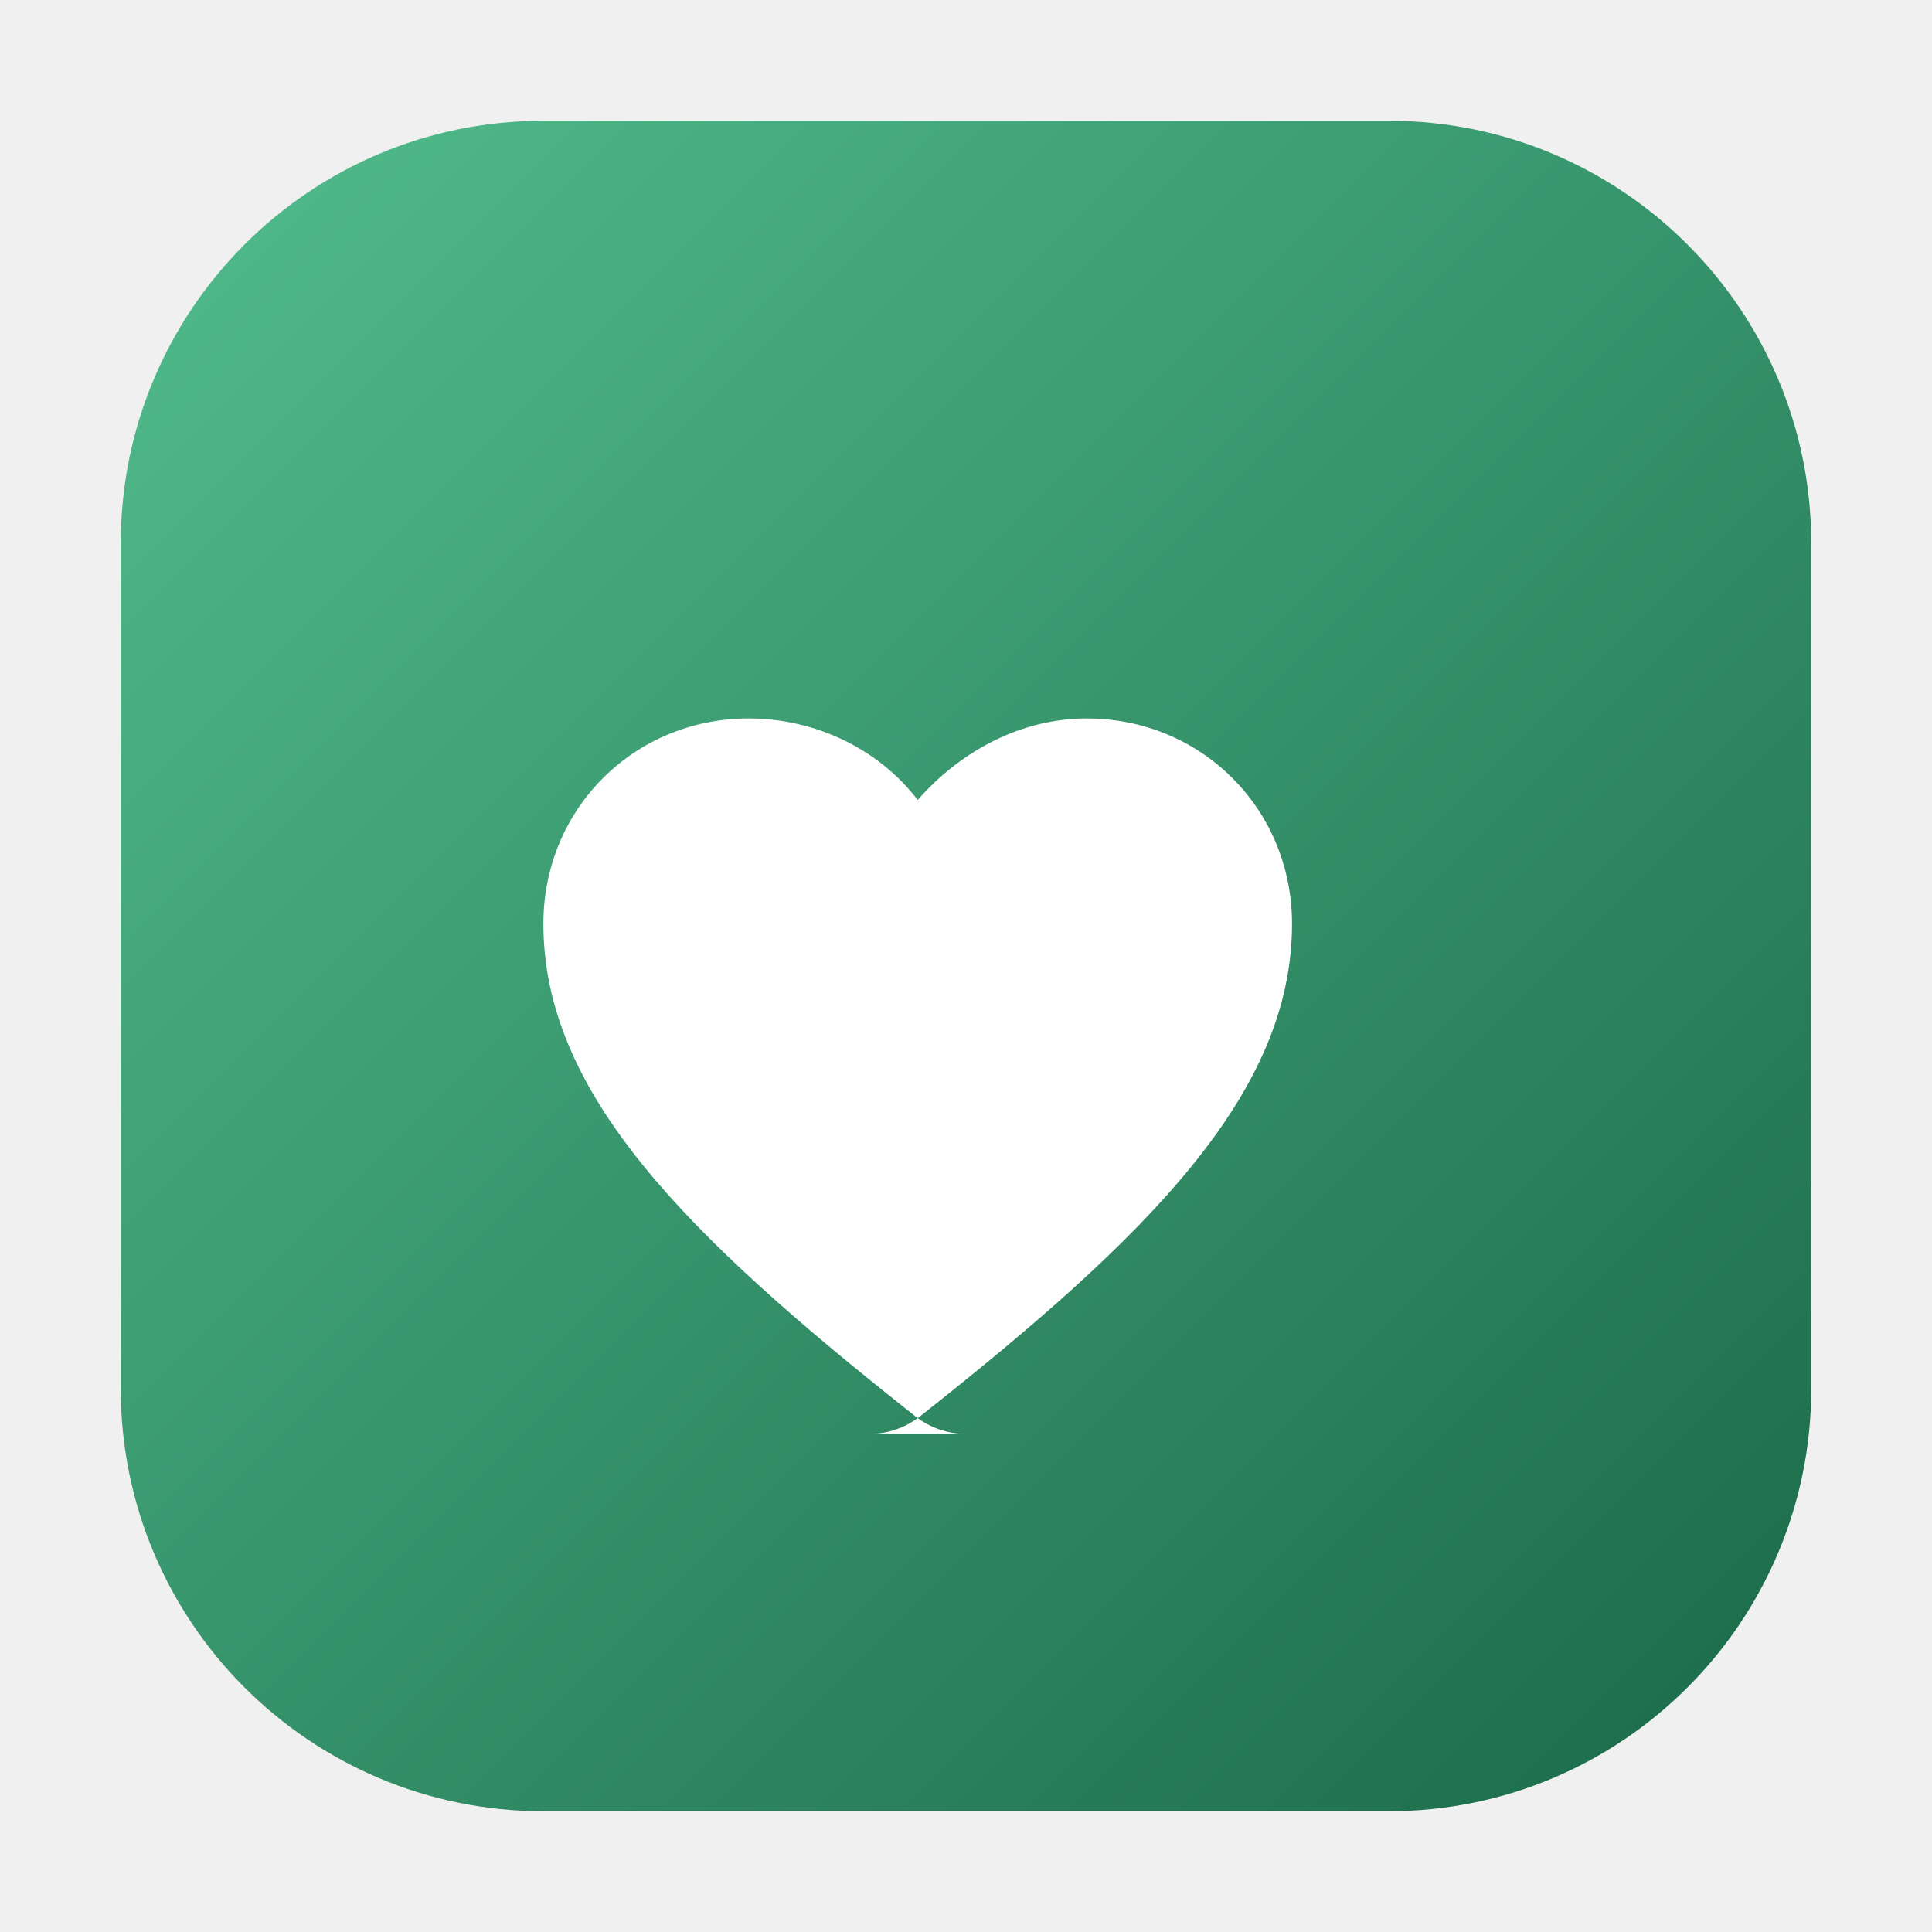
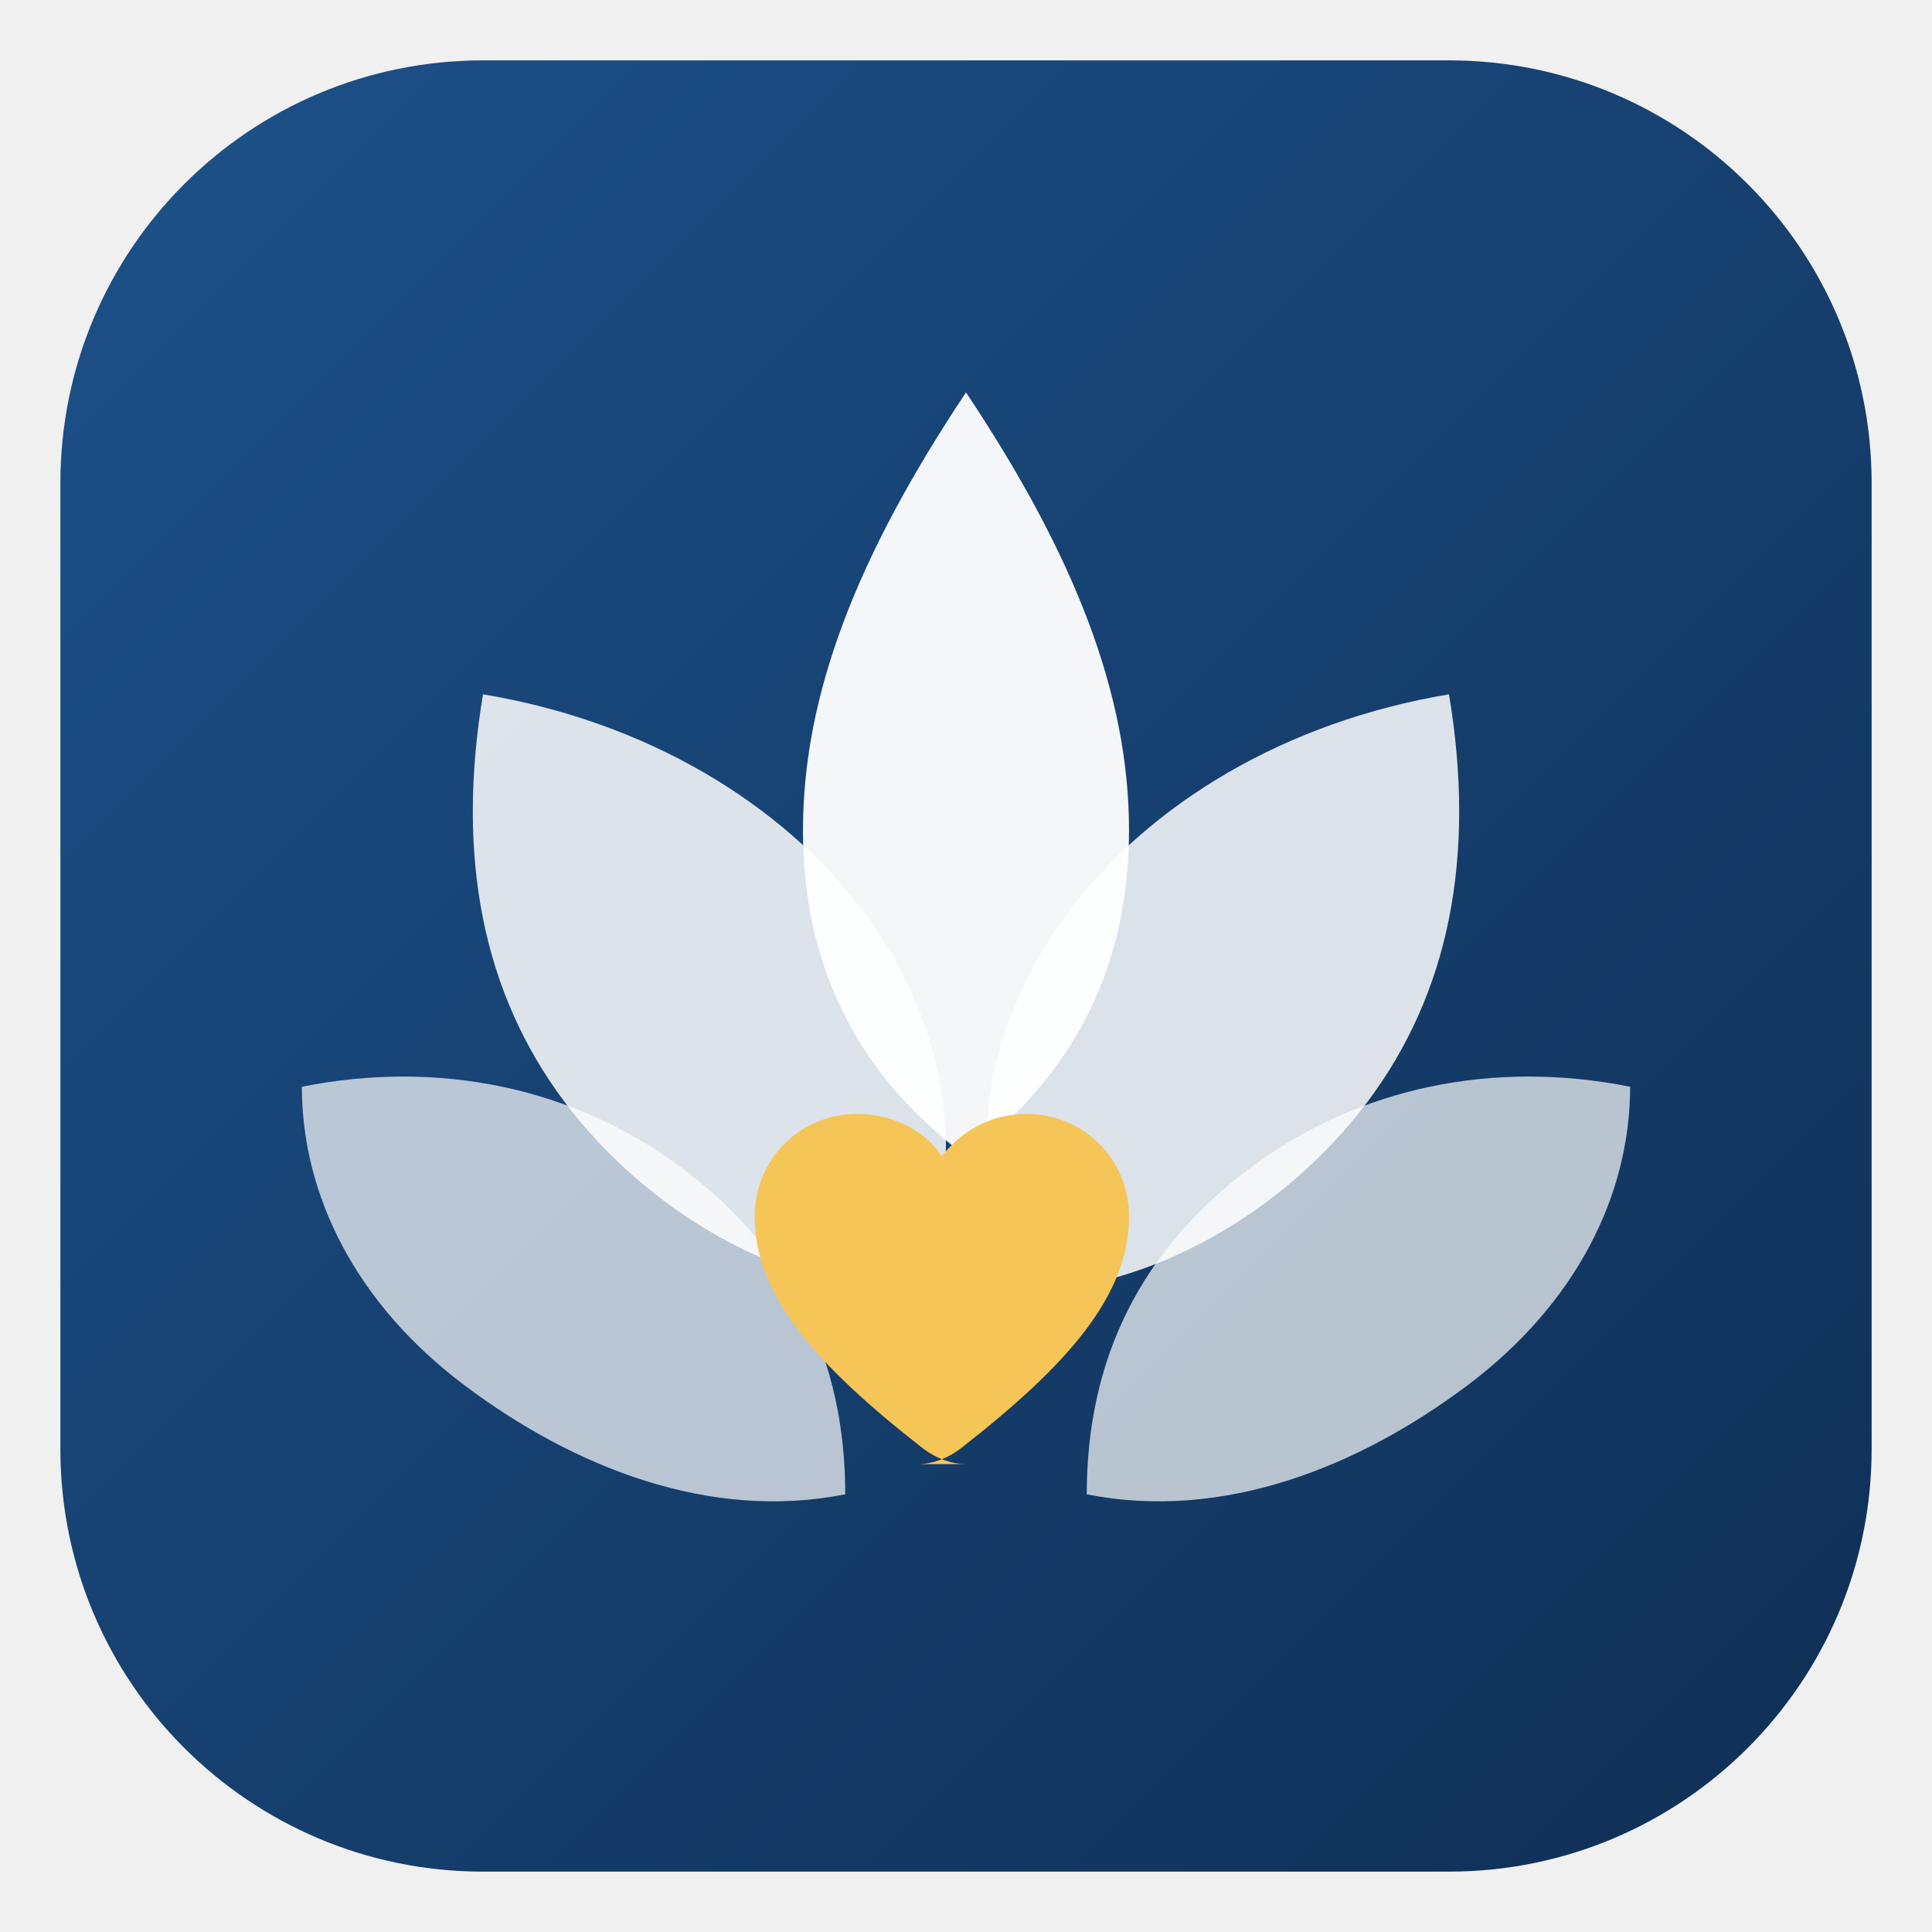
<svg xmlns="http://www.w3.org/2000/svg" viewBox="0 0 64 64">
  <defs>
-     <linearGradient id="g" x1="0" y1="0" x2="1" y2="1">
-       <stop offset="0%" stop-color="#52bd8d" />
-       <stop offset="100%" stop-color="#1a6948" />
+     <linearGradient id="bg" x1="0" y1="0" x2="1" y2="1">
+       <stop offset="0%" stop-color="#1d518a" />
+       <stop offset="100%" stop-color="#0f2f55" />
    </linearGradient>
  </defs>
-   <rect x="4" y="4" width="56" height="56" rx="14" fill="url(#g)" />
-   <path d="M32 47.5c-.6 0-1.2-.2-1.7-.6-7.6-6-12.3-10.7-12.3-16.3 0-3.8 3-6.8 6.8-6.8 2.2 0 4.3 1 5.6 2.7 1.4-1.6 3.4-2.7 5.6-2.7 3.8 0 6.8 3 6.8 6.8 0 5.6-4.7 10.3-12.3 16.3-.5.4-1.1.6-1.7.6h.2z" fill="#fff" />
+   <rect x="2" y="2" width="60" height="60" rx="14" fill="url(#bg)" />
+   <g fill="#ffffff">
+     <path d="M32 13c3.6 5.4 5.4 10 5.4 14.5s-1.8 8.1-5.4 10.8c-3.6-2.7-5.4-6.3-5.4-10.8S28.4 18.4 32 13z" opacity="0.95" />
+     <path d="M16 23c5.4.9 9.9 3.6 12.6 7.2s3.6 8.1 1.8 12.6c-4.5 0-9-2.7-11.7-6.3s-3.6-8.1-2.7-13.5z" opacity="0.85" />
+     <path d="M48 23c-5.4.9-9.9 3.6-12.6 7.2s-3.6 8.1-1.8 12.6c4.5 0 9-2.7 11.7-6.3s3.6-8.1 2.7-13.5z" opacity="0.85" />
+     <path d="M10 36c4.5-.9 9 0 12.6 2.7s5.4 6.3 5.4 10.8c-4.5.9-9-.9-12.6-3.6s-5.4-6.3-5.4-9.9z" opacity="0.7" />
+     <path d="M54 36c-4.5-.9-9 0-12.6 2.7s-5.4 6.3-5.4 10.8c4.5.9 9-.9 12.6-3.6s5.4-6.3 5.4-9.9z" opacity="0.7" />
+   </g>
+   <path d="M32 48.5c-.5 0-1-.2-1.4-.5-3.6-2.8-5.6-5.1-5.6-7.7 0-1.9 1.5-3.4 3.4-3.4 1.1 0 2.2.5 2.8 1.4.7-.9 1.7-1.4 2.8-1.4 1.9 0 3.4 1.5 3.4 3.4 0 2.6-2 4.9-5.6 7.7-.4.3-.9.5-1.4.5z" fill="#f5c558" />
</svg>
